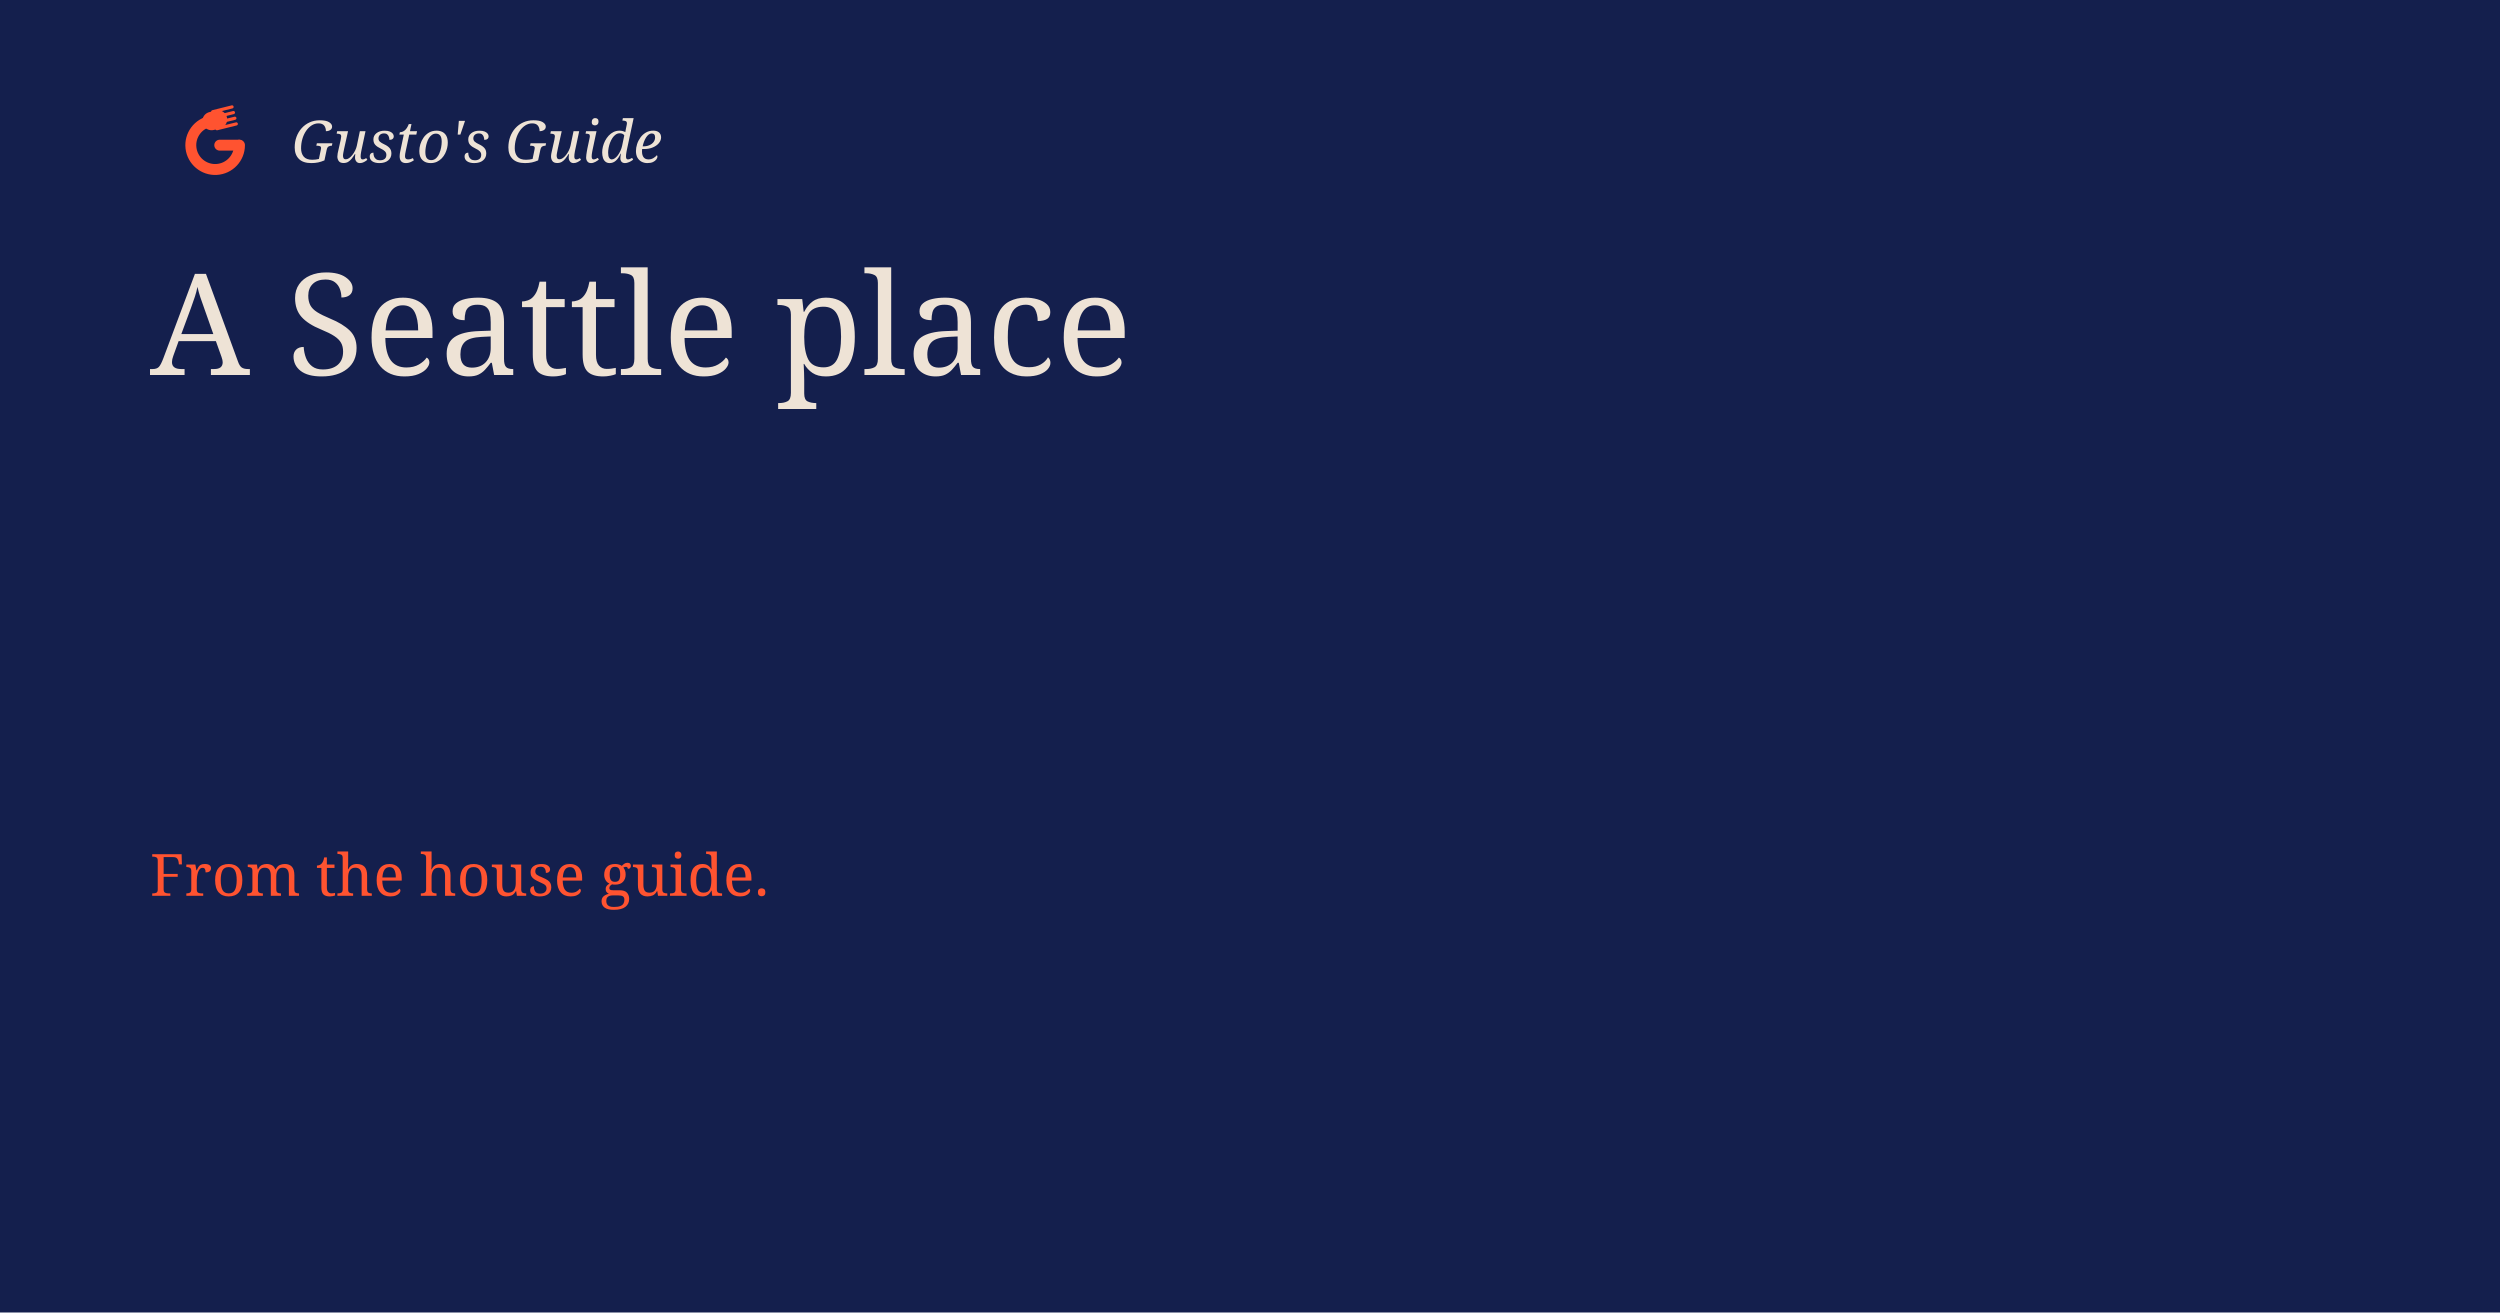
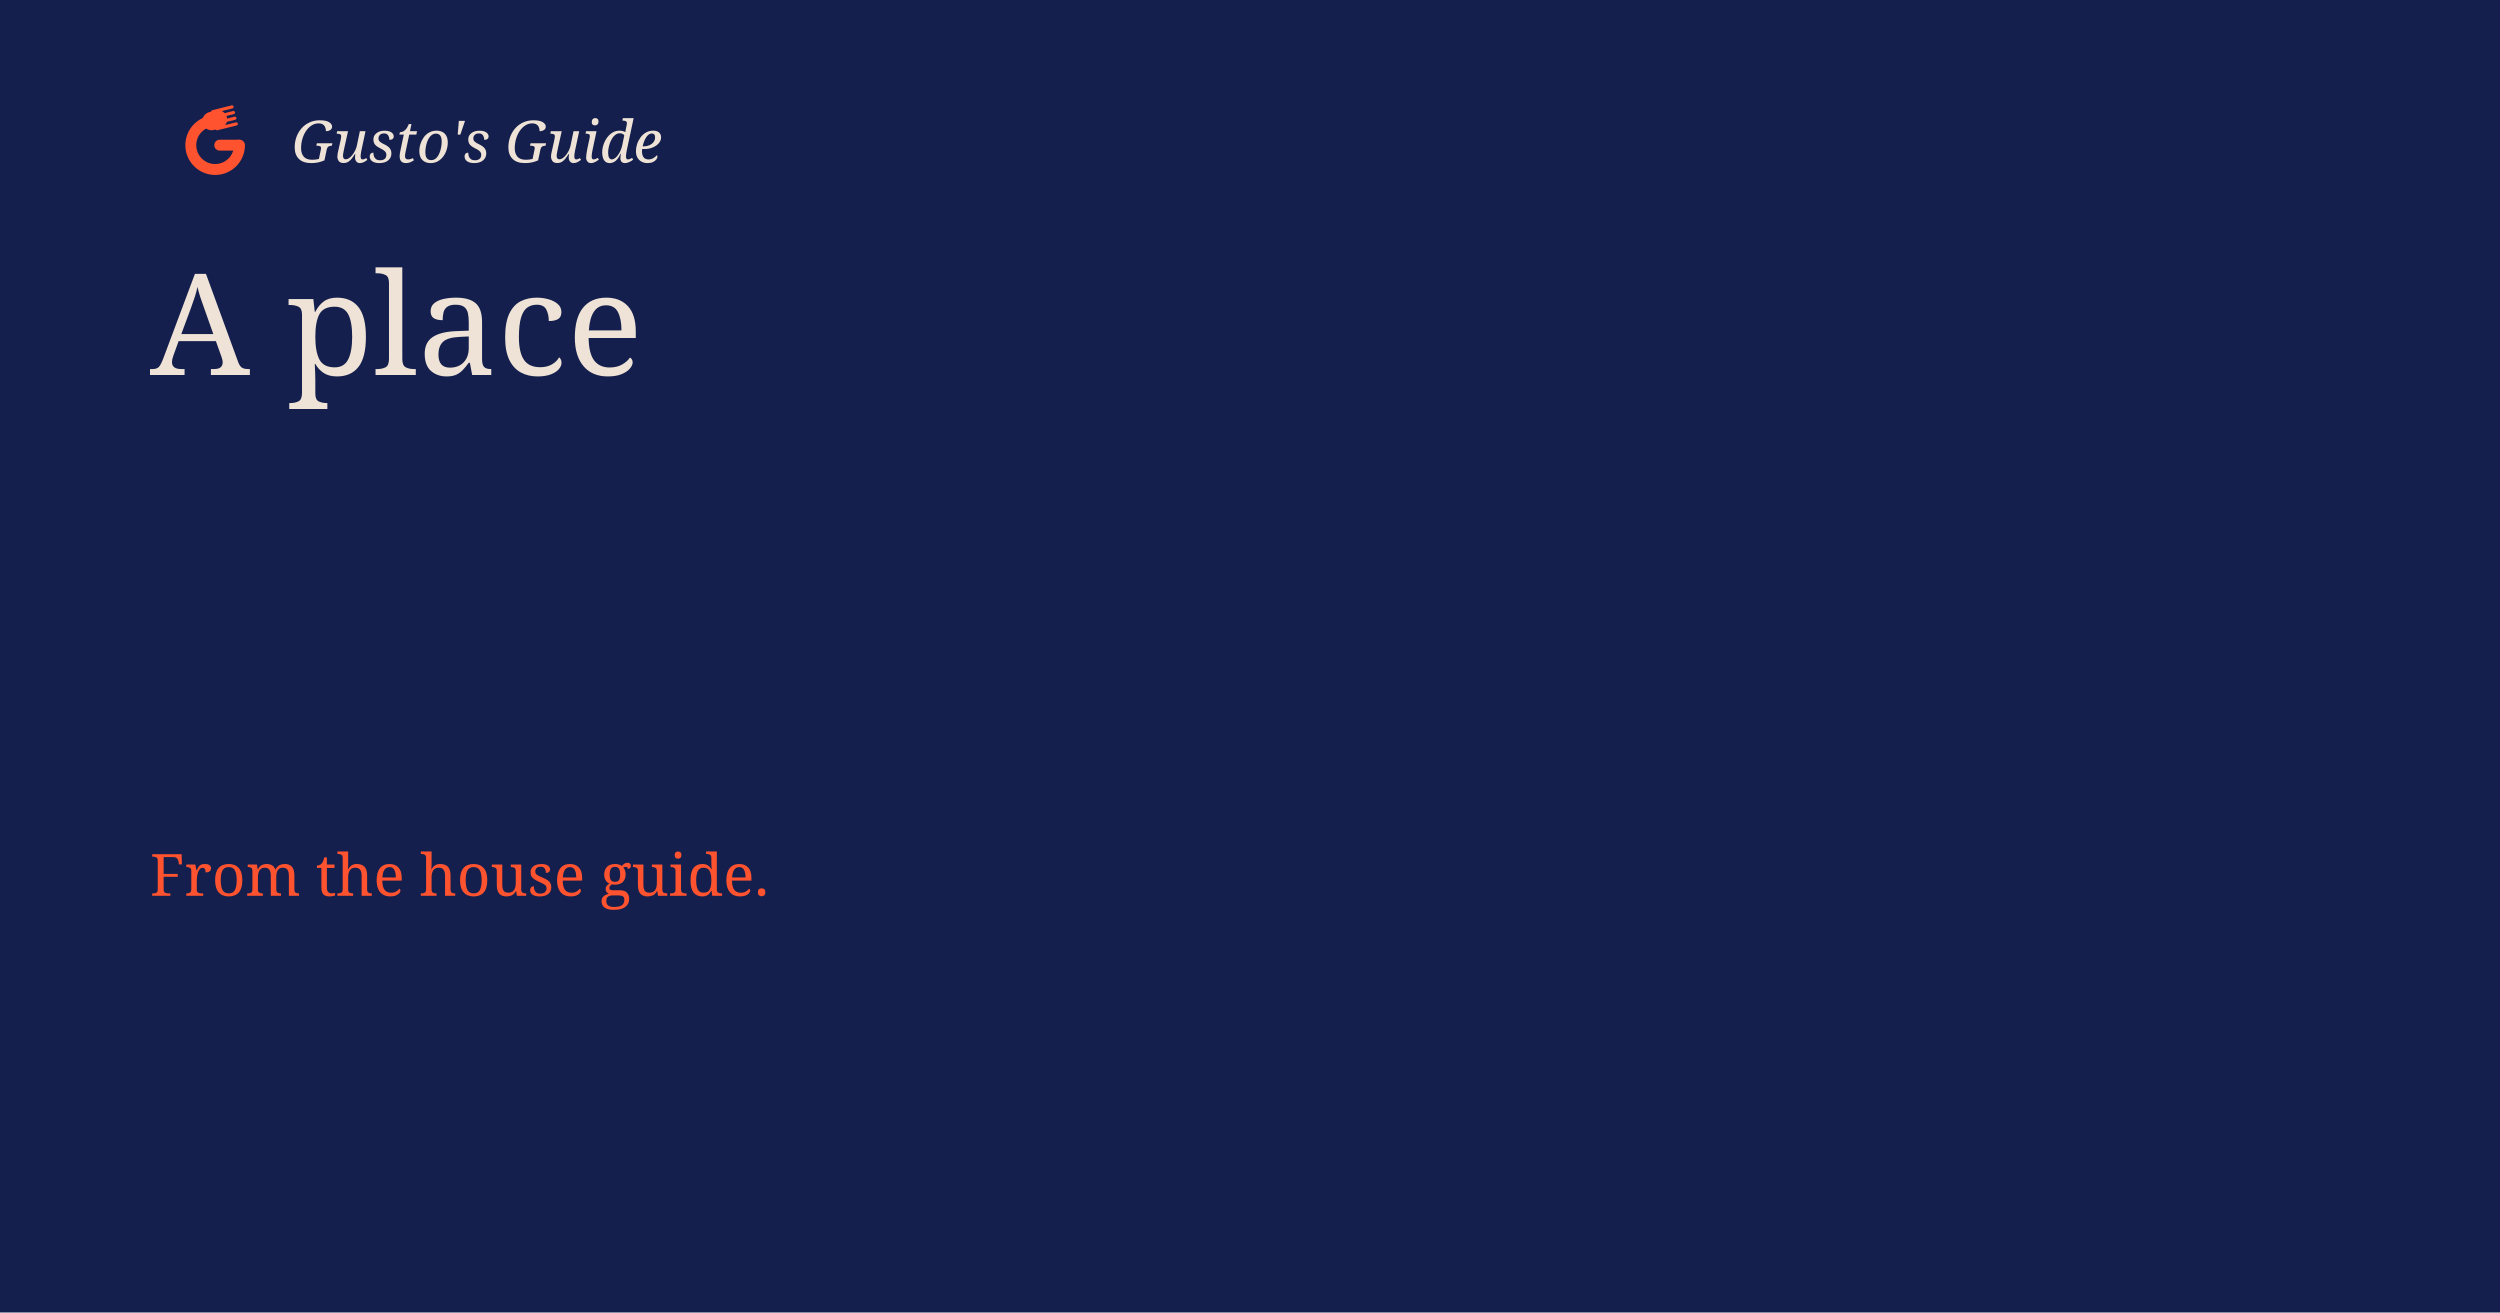
<svg xmlns="http://www.w3.org/2000/svg" width="1200" height="630" viewBox="0 0 1200 630">
  <rect width="1200" height="630" fill="#141F4D" />
  <g transform="translate(72 36) scale(0.92)">
    <g transform="translate(10.59 -0.99)">
      <path d="M 36.1 37.6 A 12.7 12.7 0 1 1 21.19 25.09" fill="none" stroke="#FF5330" stroke-width="5.7" stroke-linecap="round" />
      <path d="M 35.64 37.6 L 25.8 37.6" fill="none" stroke="#FF5330" stroke-width="5.7" stroke-linecap="round" />
      <path d="M 21.19 25.09 L 22.46 24.78" fill="none" stroke="#FF5330" stroke-width="5.7" stroke-linecap="round" />
      <path d="M 21.53 25.01 L 24.88 24.17" fill="none" stroke="#FF5330" stroke-width="9.6" stroke-linecap="round" />
      <path d="M 22.13 20.15 L 32.22 17.63 M 22.86 23.11 L 32.95 20.59 M 23.6 26.06 L 33.69 23.55 M 24.34 29.02 L 34.43 26.51" fill="none" stroke="#FF5330" stroke-width="1.65" stroke-linecap="round" />
    </g>
  </g>
  <text x="140" y="78" fill="#EEE3D6" font-family="Georgia, serif" font-size="28" font-style="italic">Gusto's Guide</text>
-   <text x="72" y="180" fill="#EEE3D6" font-family="Georgia, serif" font-size="68">A Seattle place</text>
+   <text x="72" y="180" fill="#EEE3D6" font-family="Georgia, serif" font-size="68">A place</text>
  <text x="72" y="430" fill="#FF5330" font-family="Georgia, serif" font-size="28">From the house guide.</text>
</svg>
